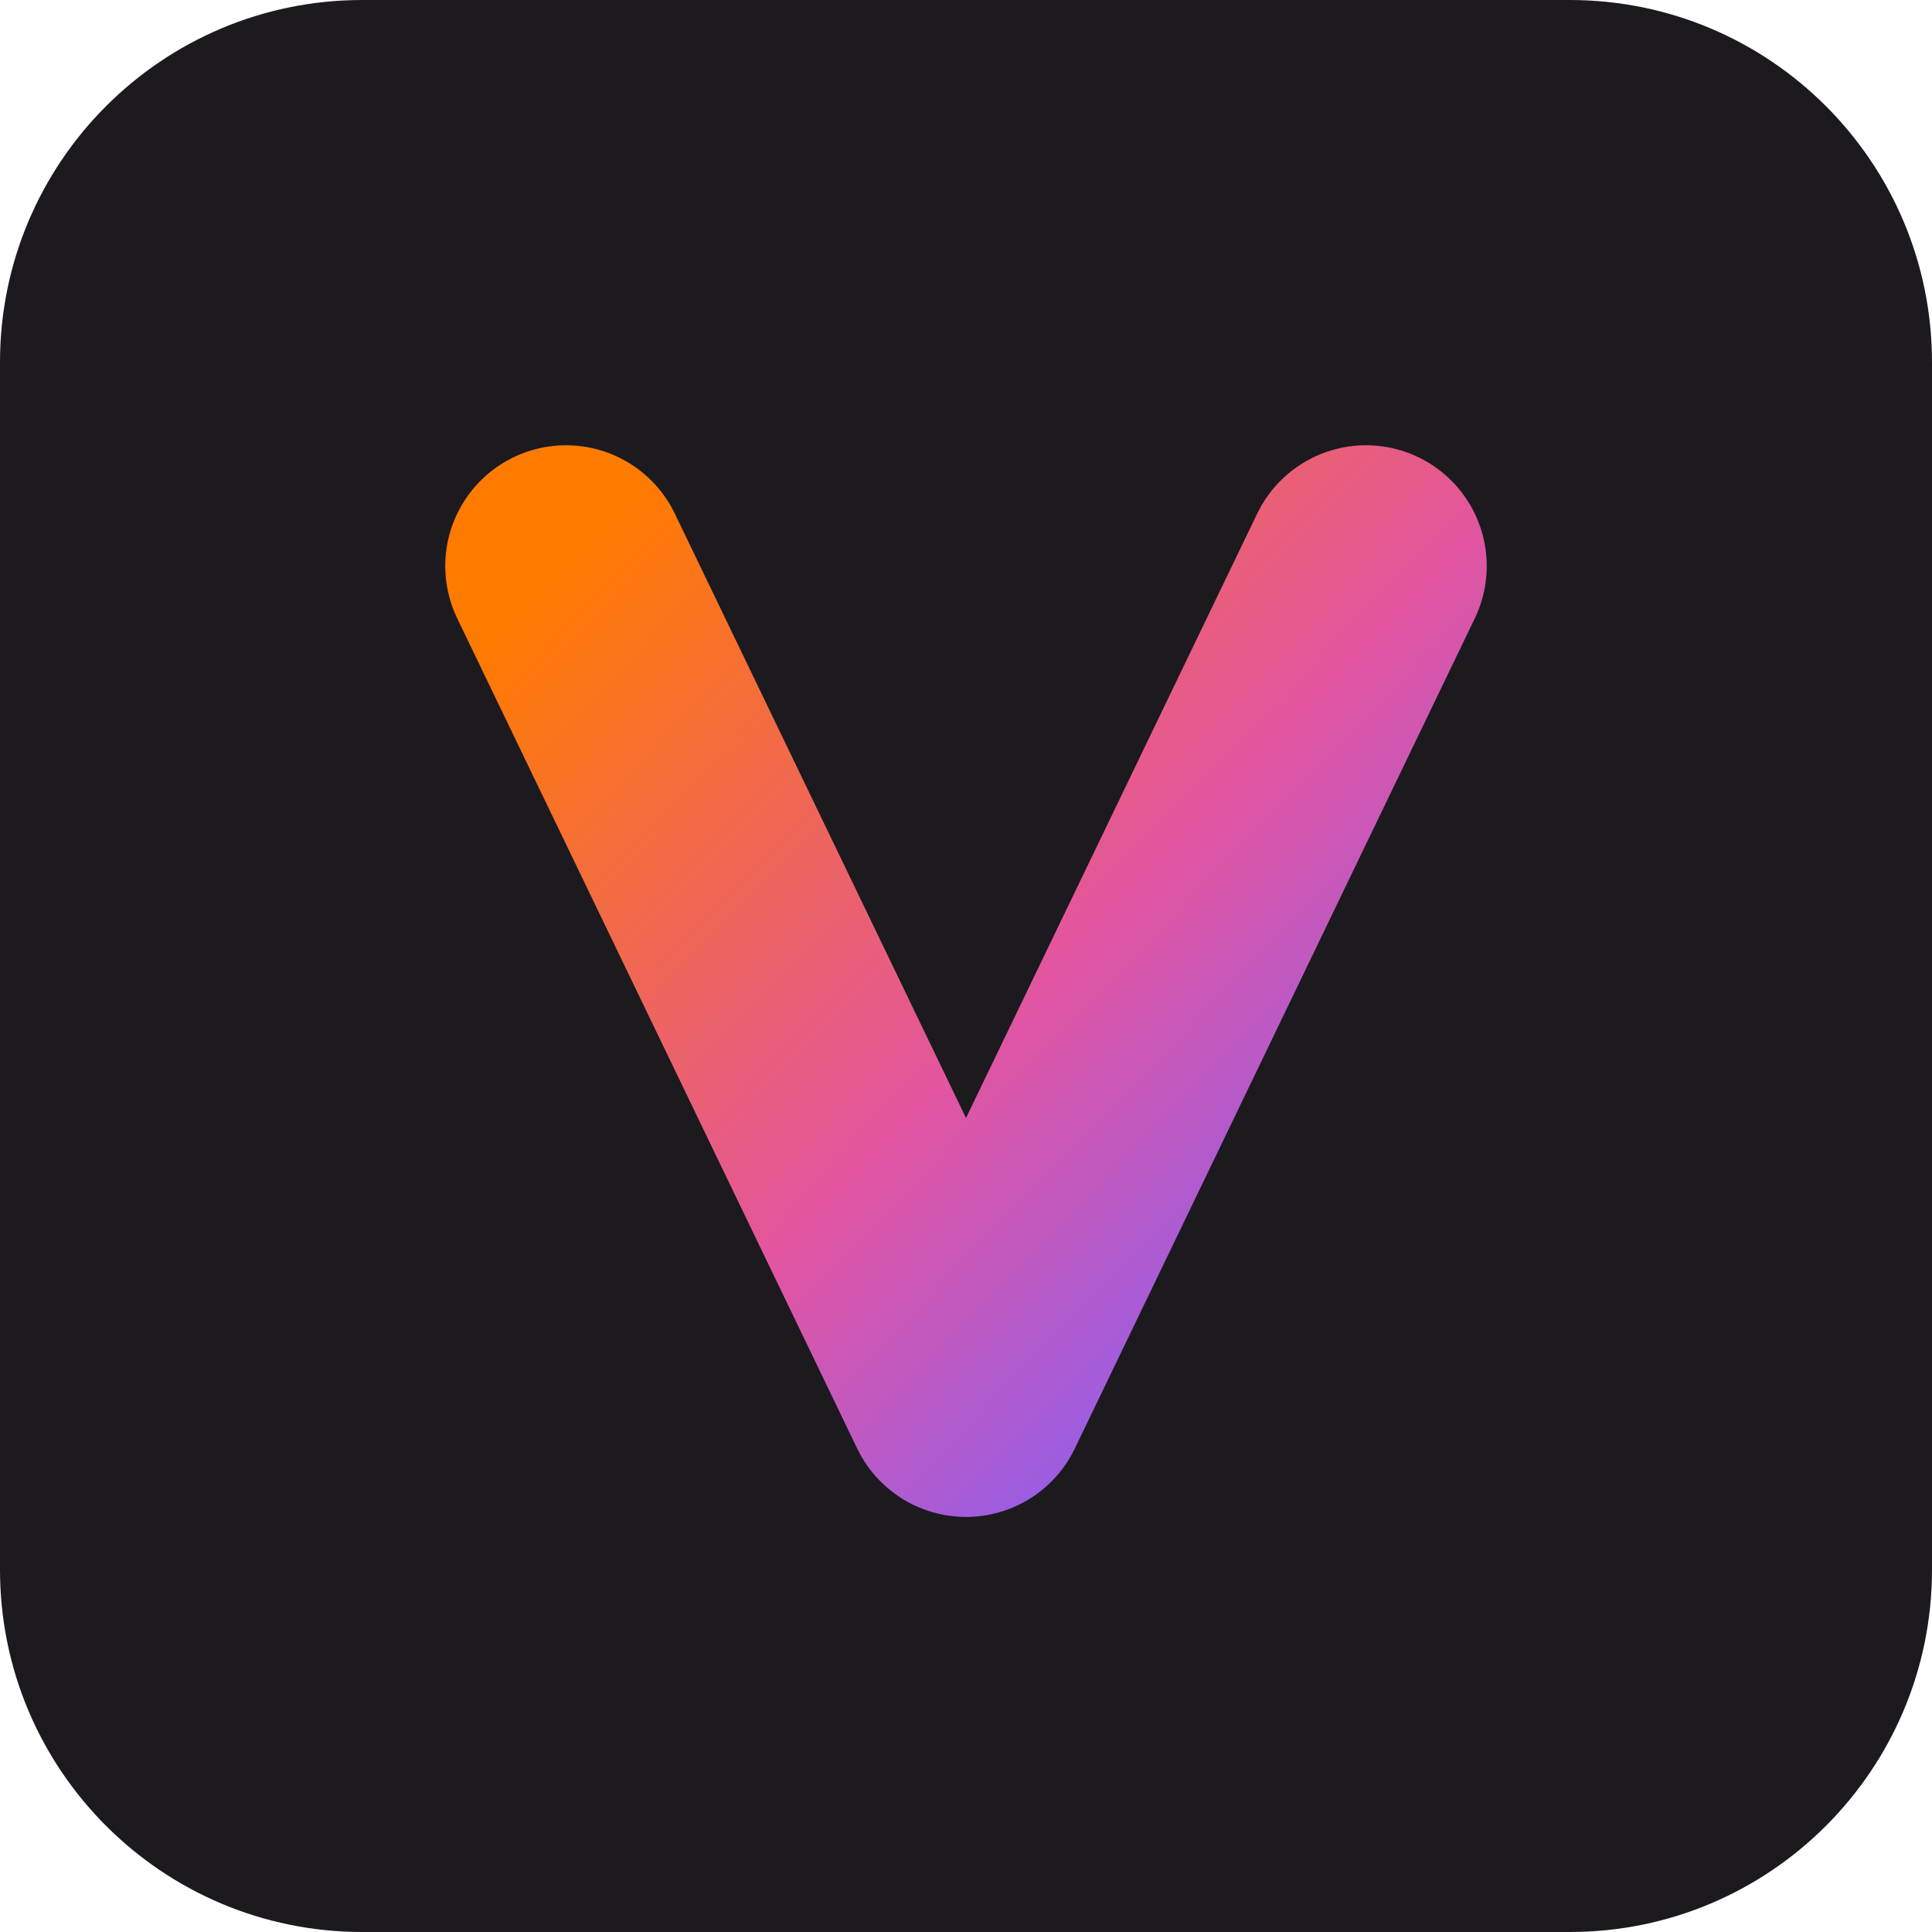
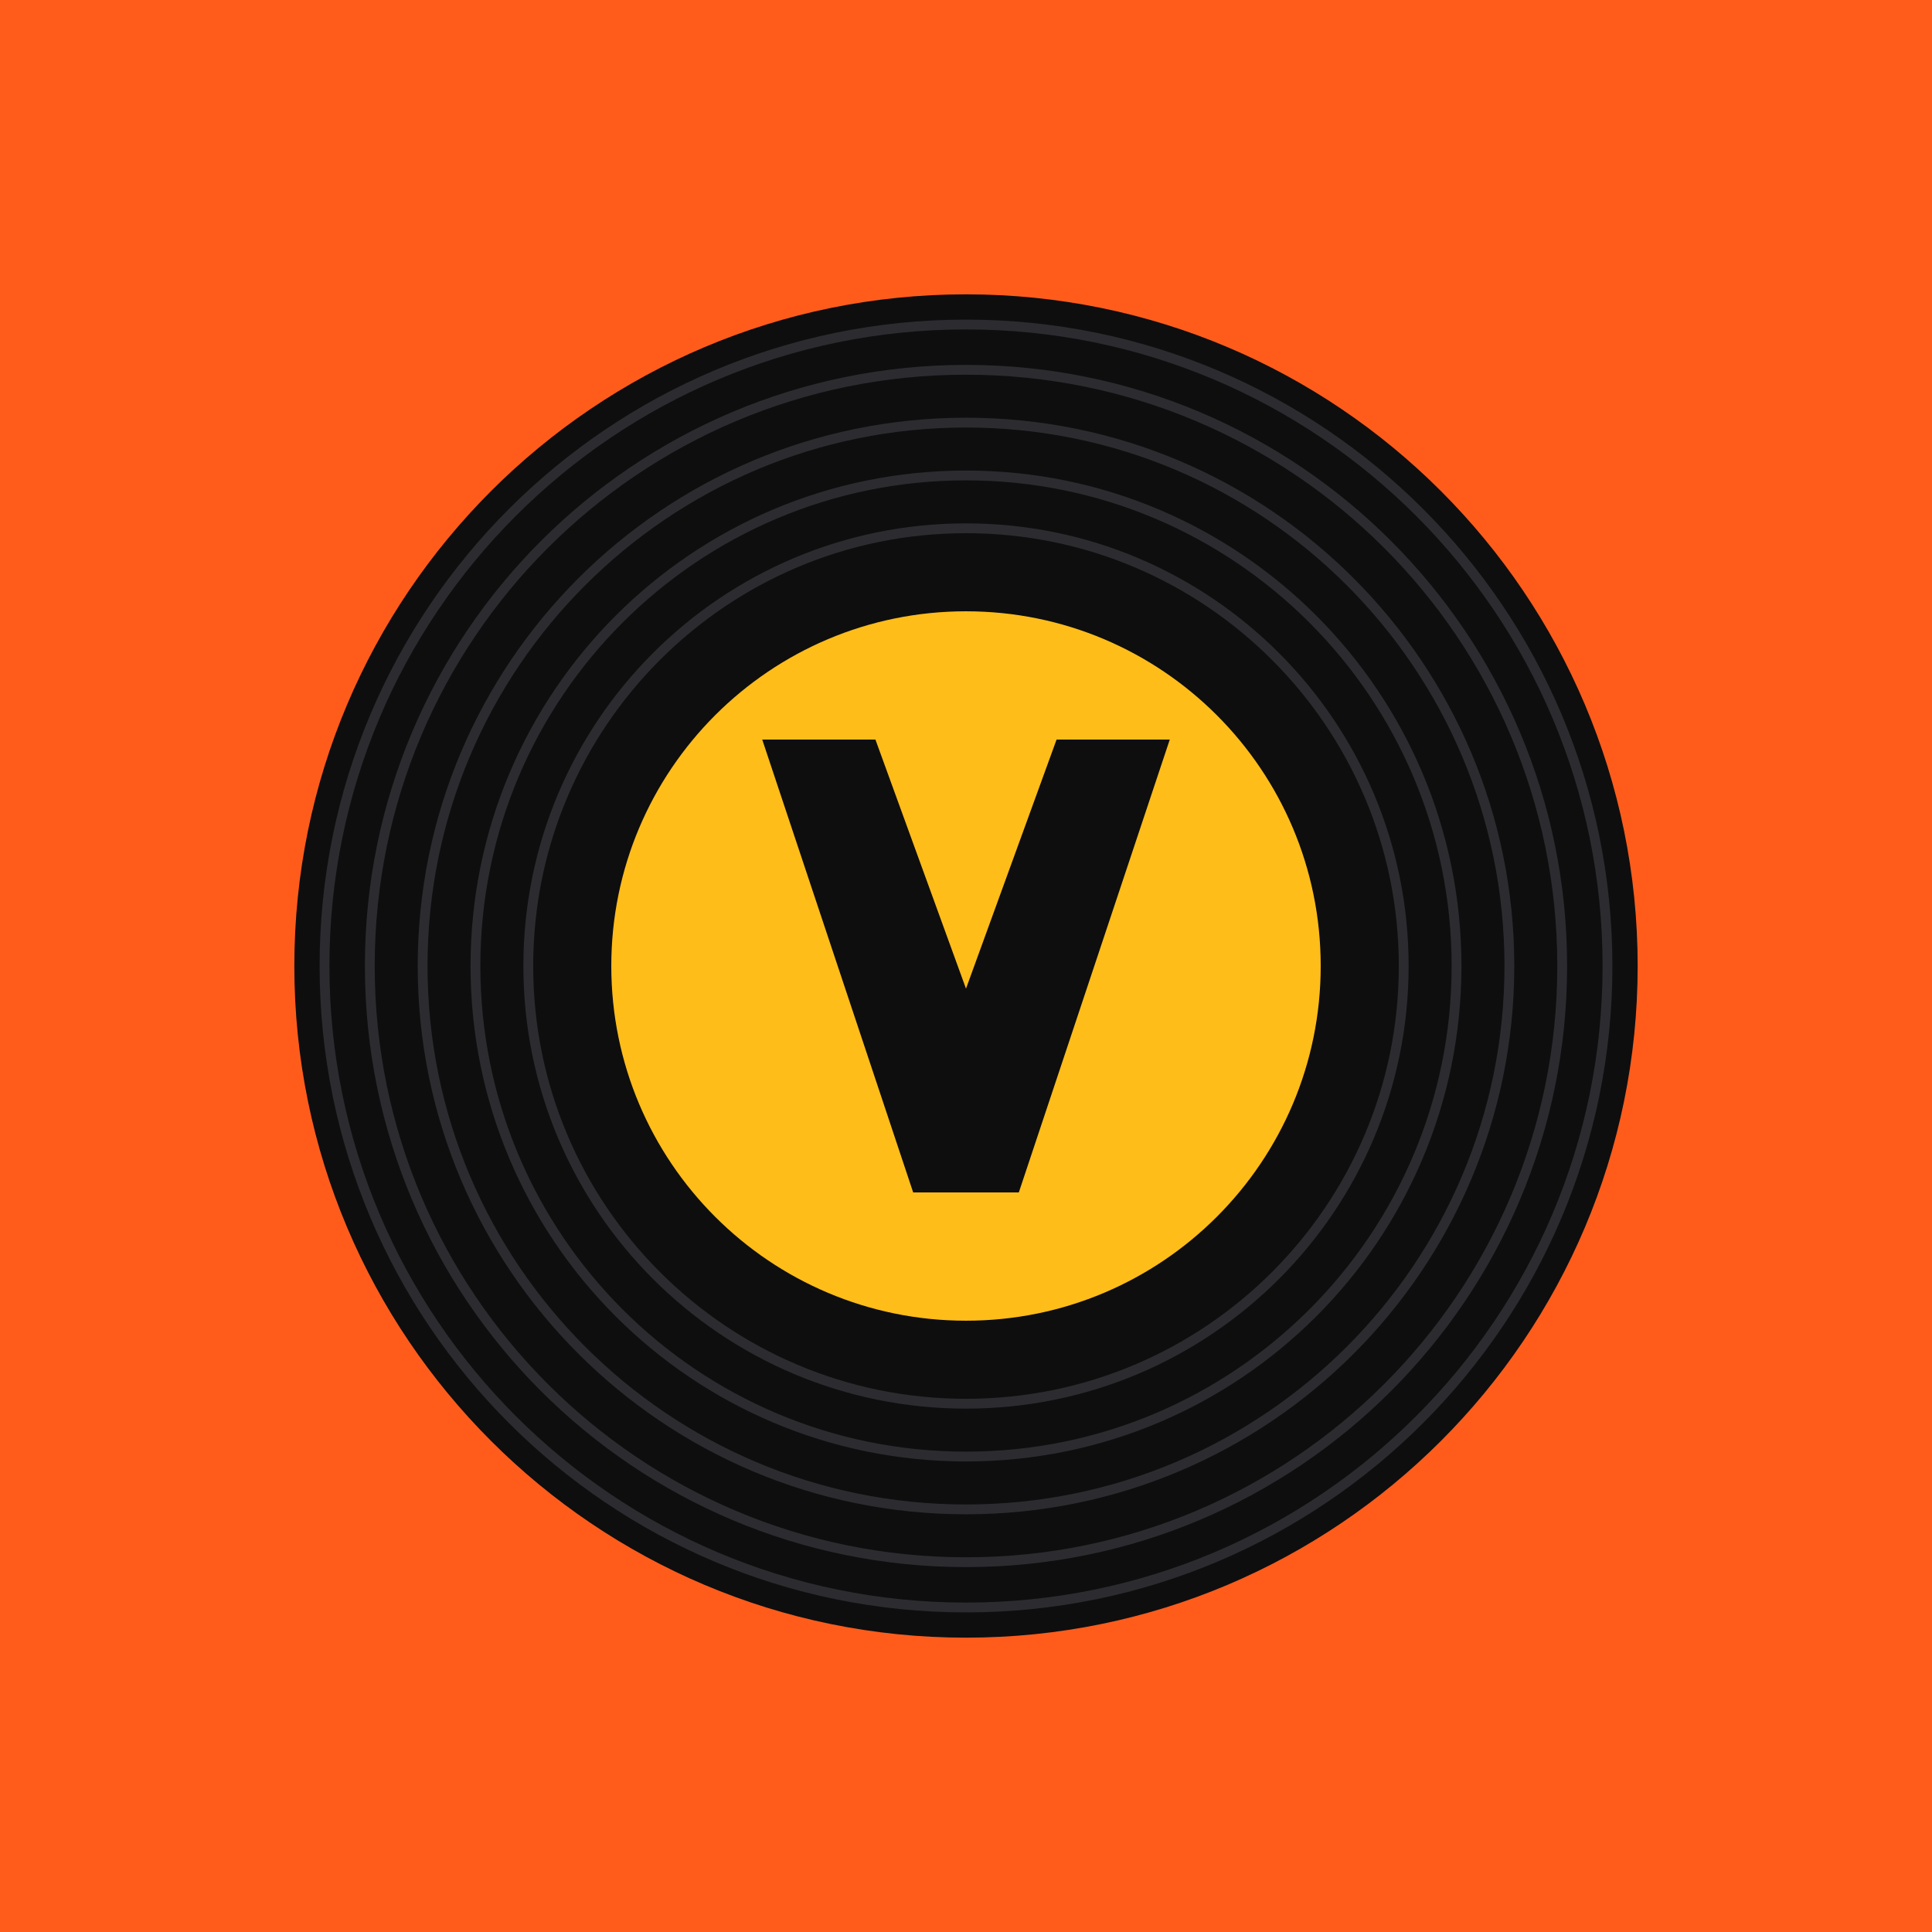
<svg xmlns="http://www.w3.org/2000/svg" width="512" height="512" viewBox="0 0 512 512">
-   <defs>
-     <linearGradient id="vampGrad" x1="0" y1="0" x2="1" y2="1">
-       <stop offset="0%" stop-color="#FF7B00" />
-       <stop offset="55%" stop-color="#E255A1" />
-       <stop offset="100%" stop-color="#7B61FF" />
-     </linearGradient>
-   </defs>
-   <rect width="512" height="512" rx="96" fill="#1C1A1F" />
-   <path d="M150 150 256 370 362 150" fill="none" stroke="url(#vampGrad)" stroke-width="64" stroke-linecap="round" stroke-linejoin="round" />
+   <rect width="512" height="512" fill="#ff5c1c" />
+   <circle cx="256" cy="256" r="178" fill="#0e0e0f" />
+   <circle cx="256" cy="256" r="116" fill="none" stroke="#2c2c30" stroke-width="2.6" />
+   <circle cx="256" cy="256" r="130" fill="none" stroke="#2c2c30" stroke-width="2.6" />
+   <circle cx="256" cy="256" r="144" fill="none" stroke="#2c2c30" stroke-width="2.6" />
+   <circle cx="256" cy="256" r="158" fill="none" stroke="#2c2c30" stroke-width="2.6" />
+   <circle cx="256" cy="256" r="170" fill="none" stroke="#2c2c30" stroke-width="2.6" />
+   <circle cx="256" cy="256" r="94" fill="#ffbd1a" />
+   <polygon points="202,196 232,196 256,262 280,196 310,196 270,316 242,316" fill="#0e0e0f" />
</svg>
